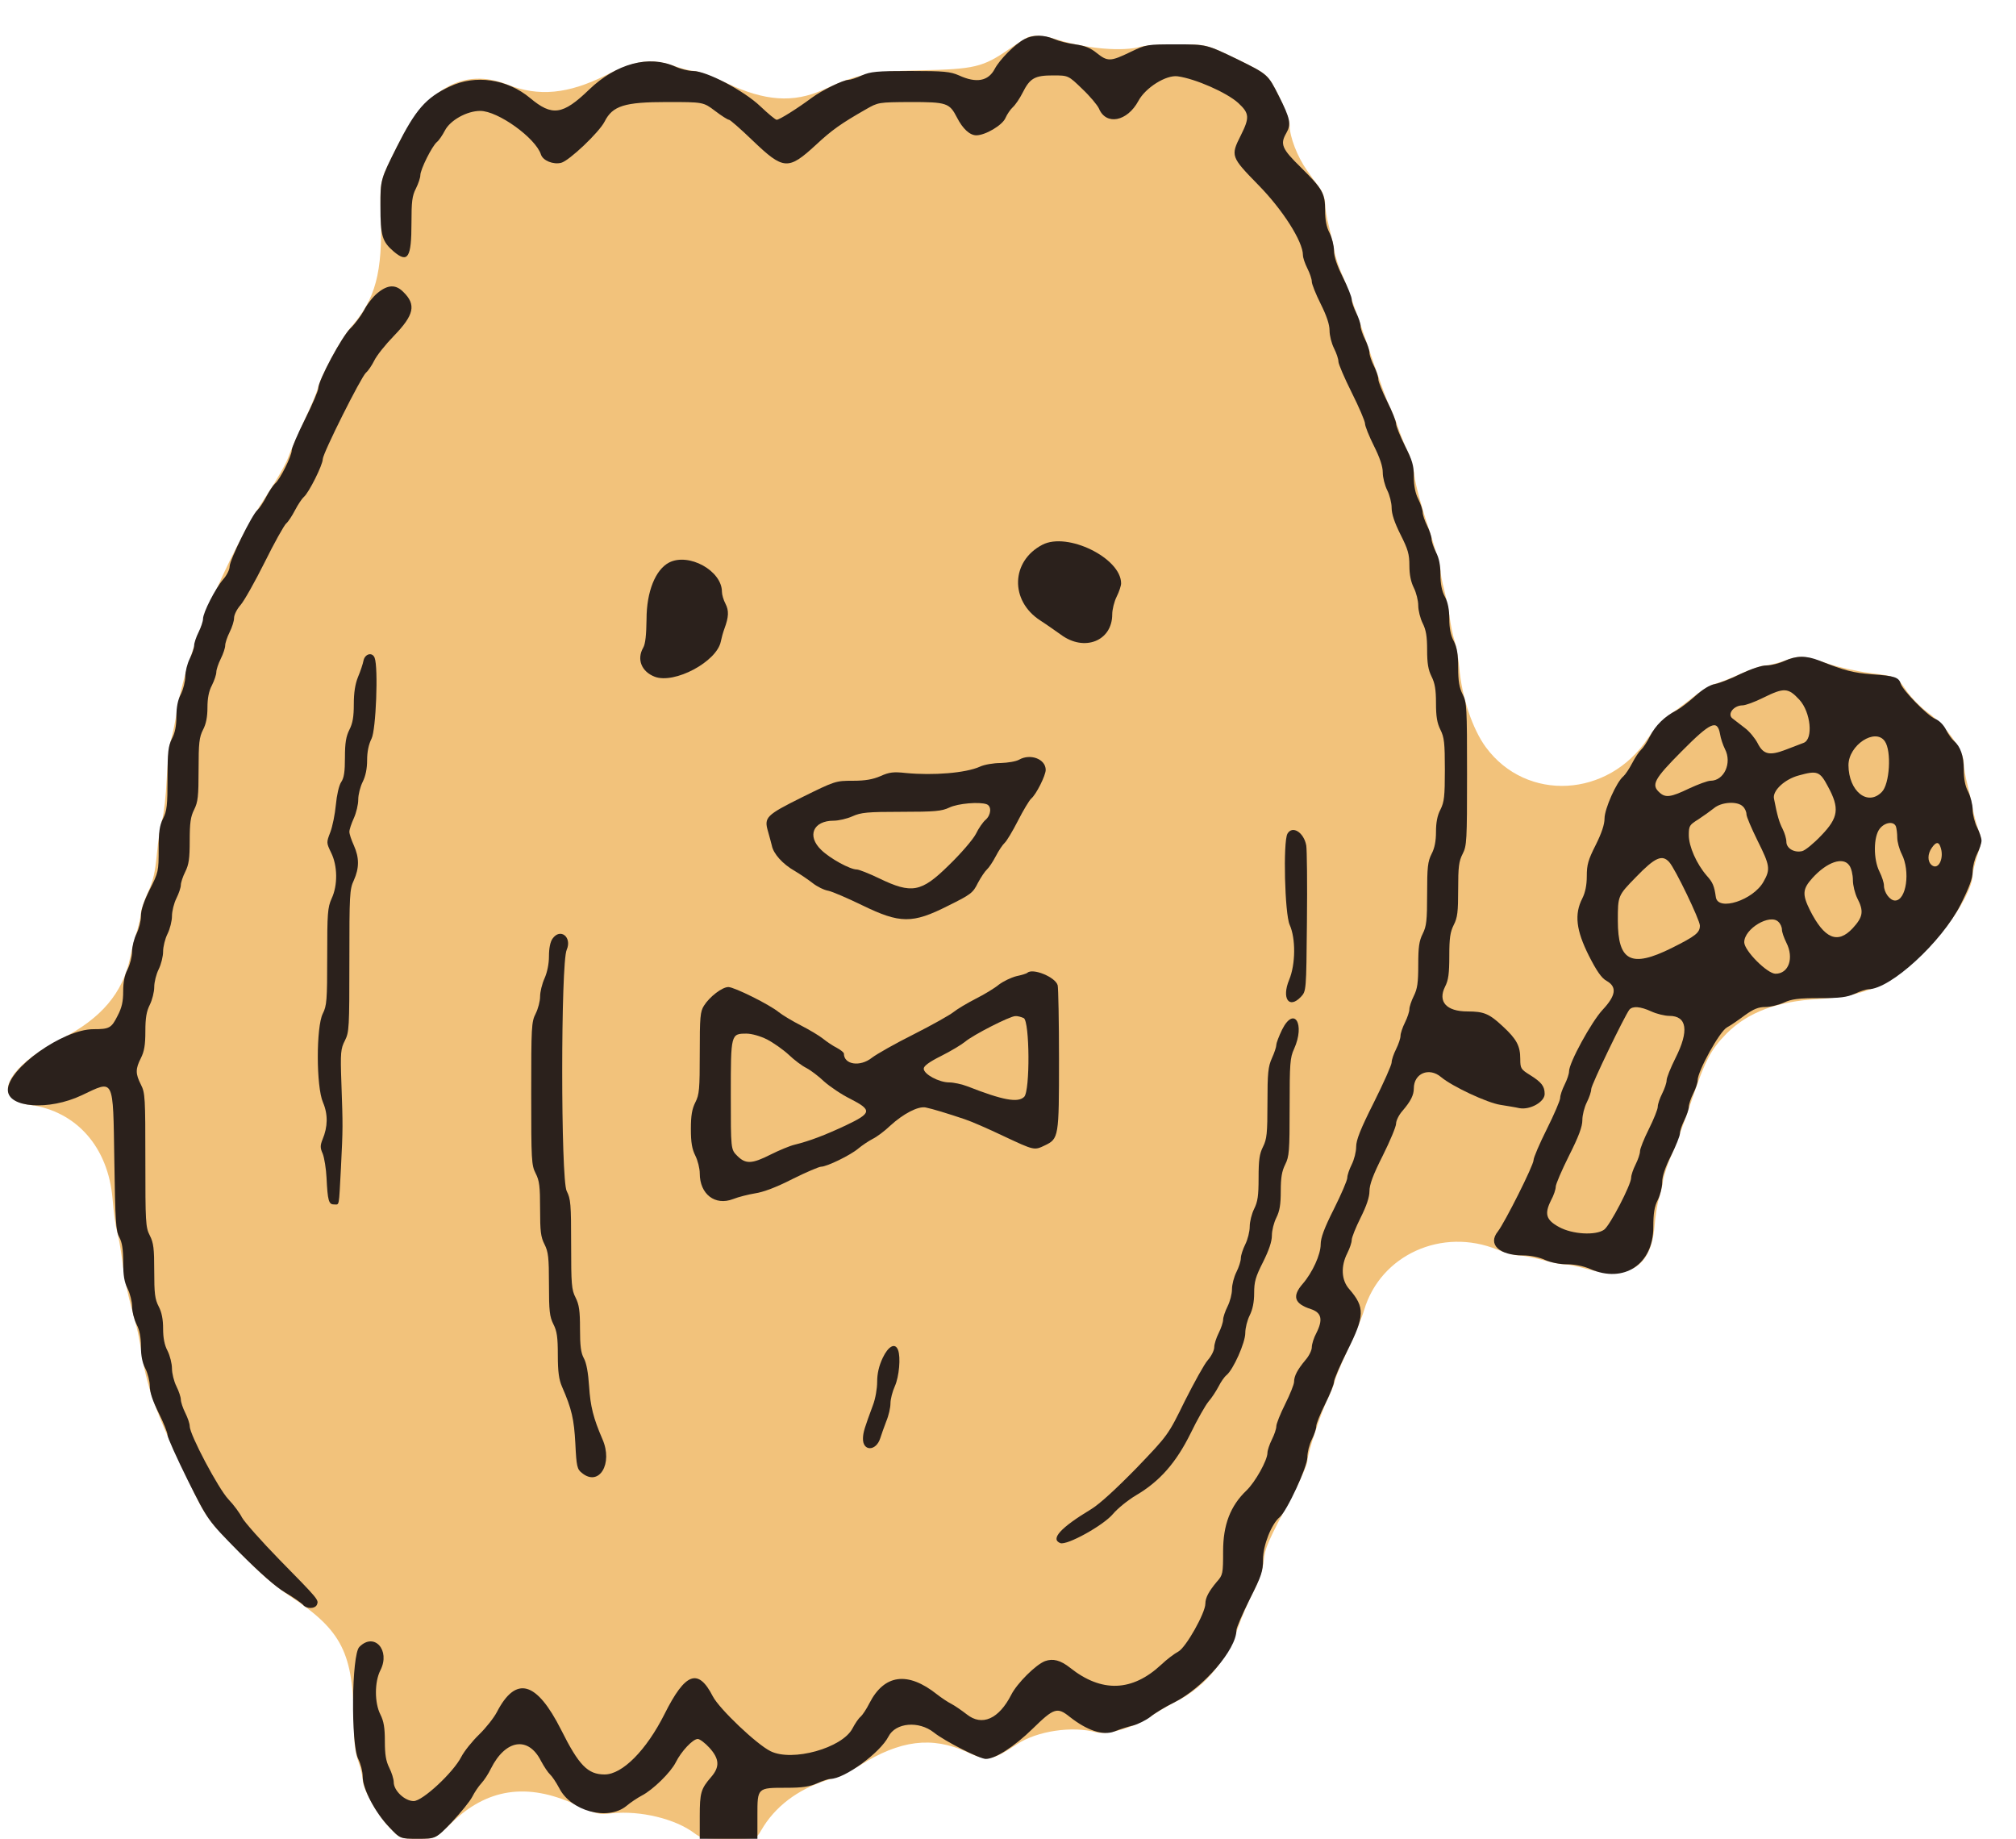
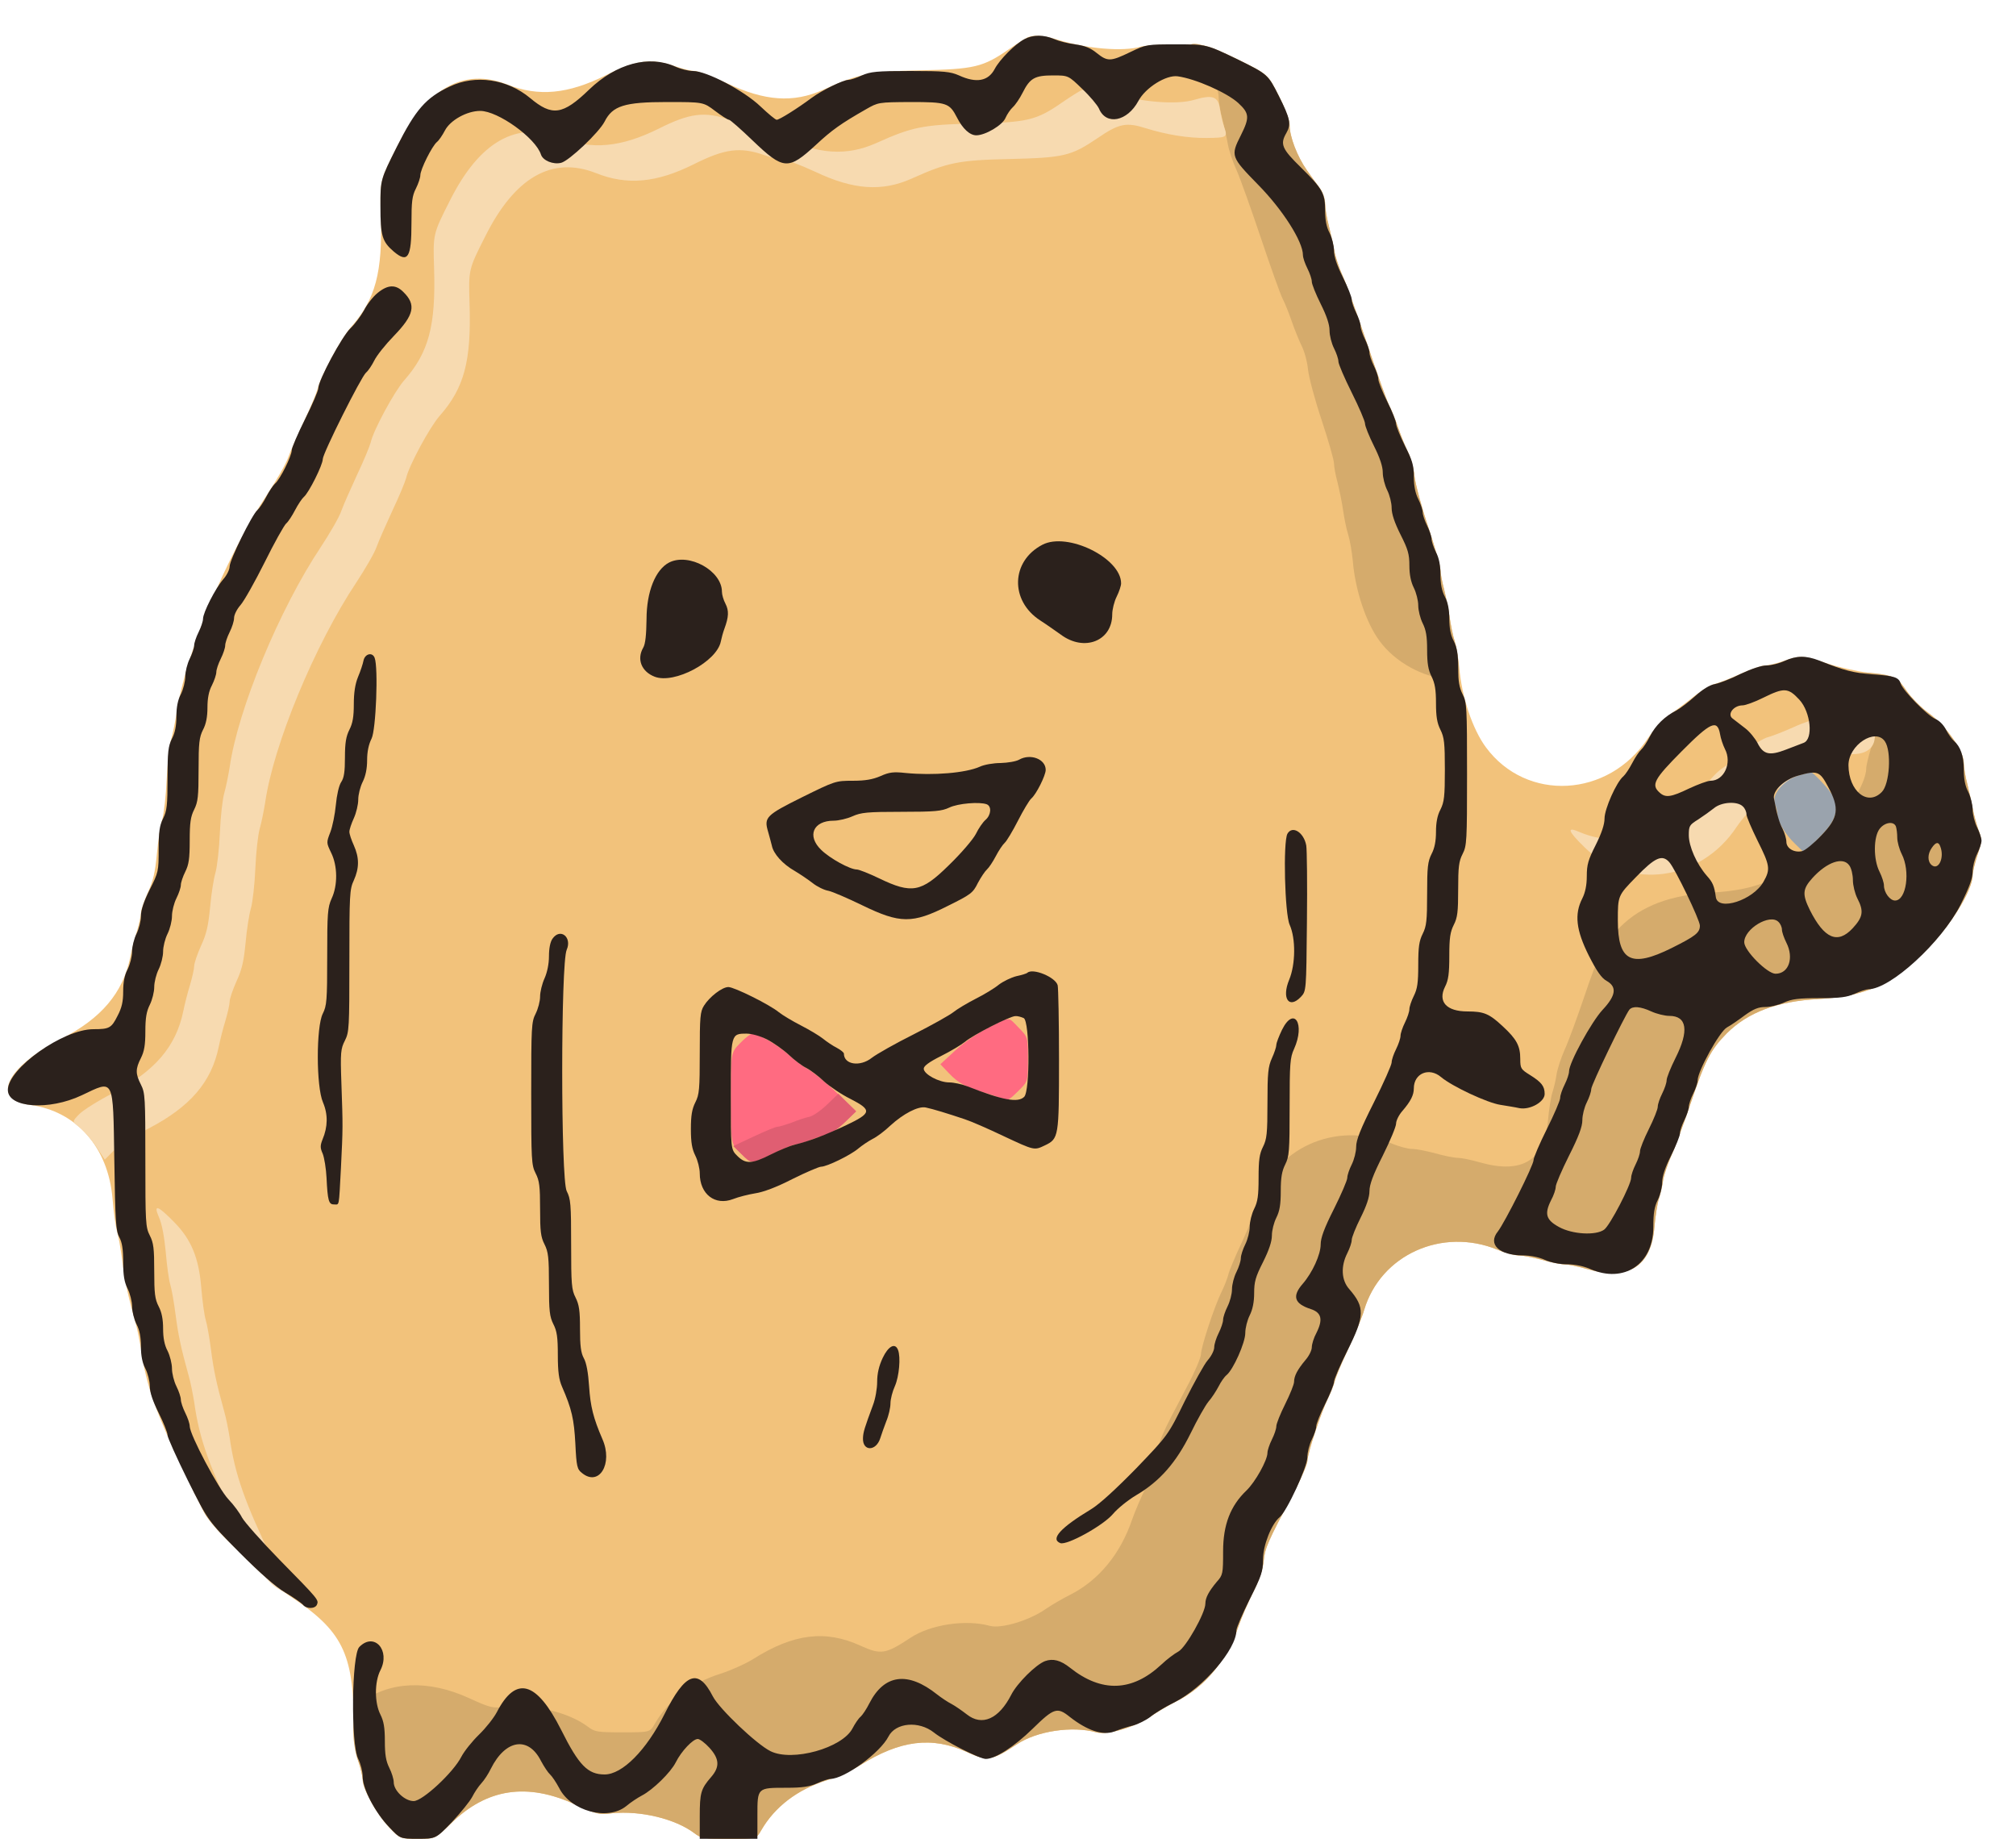
<svg xmlns="http://www.w3.org/2000/svg" viewBox="0 0 908 829" width="227" height="207">
  <g transform="translate(0,829) scale(0.1,-0.1)" fill="#f2c27b" stroke="none">
    <path d="M4629 8122 c-9 -4 -47 -28 -85 -54 -117 -81 -156 -90 -399 -95 -227 -5 -277 -15 -439 -88 -134 -60 -263 -51 -434 30 -65 30 -130 55 -145 55 -15 0 -53 9 -84 20 -110 39 -179 30 -318 -40 -169 -84 -302 -97 -443 -41 -198 78 -366 -18 -499 -284 -76 -150 -76 -150 -71 -305 8 -259 -24 -379 -135 -505 -44 -50 -138 -223 -151 -280 -4 -16 -31 -82 -61 -145 -29 -63 -62 -137 -72 -165 -9 -27 -51 -99 -91 -160 -187 -280 -375 -733 -412 -995 -6 -36 -16 -87 -24 -115 -8 -27 -17 -108 -20 -180 -3 -71 -12 -152 -20 -180 -8 -27 -19 -97 -24 -155 -8 -83 -16 -120 -41 -174 -17 -38 -31 -79 -31 -92 0 -13 -9 -52 -19 -86 -11 -35 -24 -87 -30 -117 -33 -158 -130 -273 -311 -365 -249 -128 -318 -273 -141 -297 211 -29 353 -191 373 -423 5 -61 14 -127 20 -146 6 -19 17 -80 24 -135 12 -93 24 -150 60 -280 8 -27 18 -79 24 -115 24 -169 67 -290 209 -585 86 -180 86 -180 226 -323 104 -107 166 -161 240 -210 232 -153 283 -256 285 -567 1 -92 5 -133 20 -175 11 -30 19 -67 20 -83 0 -42 63 -156 119 -214 50 -53 50 -53 129 -53 79 0 79 0 150 69 161 158 343 186 562 85 97 -44 105 -46 164 -39 129 13 286 -25 372 -90 31 -23 40 -25 156 -25 123 0 123 0 145 38 61 106 163 184 296 226 47 15 114 45 149 67 181 114 325 132 483 60 92 -42 113 -39 225 35 90 60 250 84 358 54 52 -14 180 25 252 76 25 17 74 46 110 64 129 65 227 184 280 340 12 34 40 101 64 149 30 59 45 104 49 144 6 59 17 84 135 307 34 63 61 128 62 143 0 34 62 221 94 285 13 26 26 61 30 77 4 17 31 82 61 145 29 63 62 142 71 174 74 249 352 374 601 272 35 -14 77 -26 96 -26 18 0 65 -9 105 -20 39 -11 84 -20 100 -20 15 0 61 -9 102 -21 189 -53 290 10 305 189 4 48 13 105 20 127 7 22 16 59 19 83 4 24 20 73 36 109 17 37 55 141 86 232 67 200 92 248 165 322 95 95 227 145 414 155 209 12 326 64 478 213 113 110 217 276 217 346 0 13 10 54 22 91 21 63 21 67 4 113 -9 26 -21 69 -26 97 -5 27 -16 76 -24 109 -9 33 -16 76 -16 96 0 53 -79 165 -157 223 -34 24 -78 69 -100 100 -46 67 -44 66 -168 82 -55 7 -141 26 -191 43 -108 37 -122 37 -197 11 -31 -11 -68 -20 -83 -20 -14 0 -65 -17 -113 -39 -47 -21 -99 -41 -116 -45 -16 -4 -60 -30 -96 -59 -36 -29 -86 -66 -111 -83 -26 -18 -64 -61 -93 -103 -178 -268 -547 -288 -730 -40 -60 81 -109 227 -120 359 -4 41 -13 95 -21 120 -8 25 -18 74 -23 110 -5 36 -17 92 -25 125 -9 33 -16 72 -16 86 0 15 -25 102 -55 193 -31 92 -58 194 -62 229 -3 34 -16 83 -29 108 -12 25 -32 74 -44 109 -12 35 -30 81 -41 102 -11 21 -55 145 -99 276 -44 131 -93 268 -109 304 -17 37 -35 90 -40 120 -5 29 -17 80 -25 113 -9 33 -16 76 -16 96 0 21 -9 49 -22 68 -13 17 -40 55 -60 83 -43 61 -78 151 -78 203 0 22 -18 71 -49 133 -49 97 -49 97 -187 165 -139 67 -139 67 -269 67 -72 0 -146 -5 -165 -10 -81 -24 -244 -10 -376 31 -62 19 -106 23 -135 11z" />
+   </g>
+   <g transform="translate(0,829) scale(0.1,-0.1)" fill="#d5ab6c" stroke="none">
+     <path d="M5360 8081 c0 -8 40 -68 106 -160 15 -21 24 -48 24 -70 0 -20 7 -63 16 -96 8 -33 20 -84 25 -113 5 -30 23 -83 40 -120 16 -36 65 -173 109 -304 44 -131 88 -255 99 -276 11 -21 29 -67 41 -102 12 -35 32 -84 44 -109 13 -25 26 -74 29 -108 4 -35 31 -137 62 -229 30 -91 55 -178 55 -193 0 -14 7 -53 16 -86 8 -33 20 -89 25 -125 5 -36 15 -85 23 -110 8 -25 17 -79 21 -120 11 -132 60 -278 120 -359 70 -96 197 -166 310 -172 50 -3 50 -3 47 62 -2 35 -10 84 -18 109 -8 25 -18 74 -23 110 -5 36 -17 92 -25 125 -9 33 -16 72 -16 86 0 15 -25 102 -55 193 -31 92 -58 194 -62 229 -3 34 -16 83 -29 108 -12 25 -32 74 -44 109 -12 35 -30 81 -41 102 -11 21 -55 145 -99 276 -44 131 -93 268 -109 304 -17 37 -35 90 -40 120 -5 29 -17 80 -25 113 -9 33 -16 76 -16 96 0 21 -9 49 -22 68 -13 17 -40 55 -60 83 -43 61 -78 151 -78 203 0 22 -18 71 -49 133 -49 97 -49 97 -187 165 -131 63 -214 86 -214 58z" />
+     <path d="M8380 5248 c1 -7 7 -31 15 -53 8 -22 15 -50 15 -62 0 -13 10 -52 21 -88 22 -65 22 -65 0 -130 -11 -36 -21 -77 -21 -90 0 -70 -104 -236 -217 -346 -152 -149 -269 -201 -478 -213 -187 -10 -319 -60 -414 -155 -73 -74 -98 -122 -165 -322 -31 -91 -69 -195 -86 -232 -16 -36 -32 -85 -36 -109 -3 -24 -12 -61 -19 -83 -7 -22 -16 -79 -20 -127 -15 -179 -116 -242 -305 -189 -41 12 -87 21 -102 21 -16 0 -61 9 -100 20 -40 11 -87 20 -105 20 -19 0 -61 11 -96 26 -250 102 -527 -23 -601 -272 -9 -32 -42 -111 -71 -174 -30 -63 -57 -128 -61 -145 -4 -16 -17 -51 -30 -77 -32 -64 -94 -251 -94 -285 -1 -15 -28 -80 -62 -143 -118 -223 -129 -248 -135 -307 -4 -40 -19 -85 -49 -144 -24 -48 -52 -115 -64 -149 -53 -156 -151 -275 -280 -340 -36 -18 -85 -47 -110 -64 -72 -51 -200 -90 -252 -76 -108 30 -268 6 -358 -54 -112 -74 -133 -77 -224 -36 -159 73 -303 55 -484 -59 -35 -22 -102 -52 -149 -67 -133 -42 -235 -120 -296 -226 -22 -38 -22 -38 -145 -38 -116 0 -125 2 -156 25 -86 65 -243 103 -372 90 -59 -7 -67 -5 -164 39 -183 84 -360 77 -487 -20 -41 -31 -48 -165 -13 -264 11 -30 19 -67 20 -83 0 -42 63 -156 119 -215 50 -52 50 -52 129 -52 79 0 79 0 150 69 161 158 343 186 562 85 97 -44 105 -46 164 -39 129 13 286 -25 372 -90 31 -23 40 -25 156 -25 123 0 123 0 145 38 61 106 163 184 296 226 47 15 114 45 149 67 181 114 325 132 483 60 92 -42 113 -39 225 35 90 60 250 84 358 54 52 -14 180 25 252 76 25 17 74 46 110 64 129 65 227 184 280 340 12 34 40 101 64 149 30 59 45 104 49 144 6 59 17 84 135 307 34 63 61 128 62 143 0 34 62 221 94 285 13 26 26 61 30 77 4 17 31 82 61 145 29 63 62 142 71 174 74 249 351 374 601 272 35 -15 77 -26 96 -26 18 0 65 -9 105 -20 39 -11 84 -20 100 -20 15 0 61 -9 102 -21 189 -53 290 10 305 189 4 48 13 105 20 127 7 22 16 59 19 83 4 24 20 73 36 109 17 37 55 141 86 232 67 200 92 248 165 322 95 95 227 145 414 155 209 12 326 64 478 213 113 110 217 276 217 346 0 13 10 54 22 91 21 63 21 67 4 113 -9 26 -21 69 -26 97 -5 27 -16 76 -24 109 -9 33 -16 76 -16 96 0 53 -79 165 -157 223 -34 24 -78 69 -100 100 -43 62 -62 72 -150 81 -48 5 -63 3 -63 -7z" />
+     <path d="M914 1473 c13 -27 57 -79 96 -118 70 -69 71 -69 56 -31 -22 53 -80 129 -126 166 -51 40 -55 38 -26 -17z" />
+   </g>
+   <g transform="translate(0,829) scale(0.1,-0.1)" fill="#f7dab0" stroke="none">
+     <path d="M4869 7882 c-9 -4 -47 -28 -85 -54 -117 -81 -156 -90 -399 -95 -227 -5 -277 -15 -439 -88 -134 -60 -263 -51 -434 30 -65 30 -130 55 -145 55 -15 0 -53 9 -84 20 -110 39 -179 30 -318 -40 -169 -84 -302 -97 -443 -41 -198 78 -366 -18 -499 -284 -76 -150 -76 -150 -71 -305 8 -259 -24 -379 -135 -505 -44 -50 -138 -223 -151 -280 -4 -16 -31 -82 -61 -145 -29 -63 -62 -137 -72 -165 -9 -27 -51 -99 -91 -160 -187 -280 -375 -733 -412 -995 -6 -36 -16 -87 -24 -115 -8 -27 -17 -108 -20 -180 -3 -71 -12 -152 -20 -180 -8 -27 -19 -97 -24 -155 -8 -83 -16 -120 -41 -174 -17 -38 -31 -79 -31 -92 0 -13 -9 -52 -19 -86 -11 -35 -24 -87 -30 -117 -33 -160 -129 -271 -317 -369 -66 -34 -135 -77 -153 -96 -32 -33 -32 -33 3 -59 18 -15 52 -53 74 -86 l39 -59 39 39 c22 23 87 64 158 101 188 98 284 209 317 369 6 30 19 82 30 117 10 34 19 73 19 86 0 13 14 54 31 92 25 54 33 91 41 174 5 58 16 128 24 155 8 28 17 109 20 180 3 72 12 153 20 180 8 28 18 79 24 115 37 262 225 715 412 995 40 61 82 133 91 160 10 28 43 102 72 165 30 63 57 129 61 145 13 57 107 230 151 280 111 126 143 246 135 505 -5 155 -5 155 71 305 133 266 301 362 498 285 142 -57 275 -44 443 40 140 70 209 79 319 40 31 -11 69 -20 84 -20 15 0 80 -25 145 -55 171 -81 300 -90 434 -30 162 73 212 83 439 88 247 6 279 13 400 95 95 65 128 72 216 44 93 -29 190 -45 275 -44 92 1 95 3 79 49 -7 21 -16 59 -20 86 -8 52 -34 61 -115 37 -81 -24 -244 -10 -376 31 -62 19 -106 23 -135 11z" />
+     <path d="M8275 5070 c-27 -11 -63 -19 -79 -20 -15 0 -67 -17 -115 -39 -47 -21 -99 -41 -116 -45 -16 -4 -60 -30 -96 -59 -36 -29 -86 -66 -111 -83 -26 -18 -64 -61 -93 -103 -125 -189 -355 -265 -548 -182 -60 26 -53 5 25 -71 199 -194 522 -150 683 93 29 42 67 85 93 103 25 17 75 54 111 83 36 29 80 55 96 59 17 4 69 24 116 45 48 22 96 39 107 39 84 0 119 49 92 131 -25 74 -65 86 -165 49z" />
+     <path d="M711 2803 c14 -31 24 -87 31 -158 5 -60 14 -126 20 -145 6 -19 17 -80 24 -135 12 -93 24 -150 60 -280 8 -27 18 -79 24 -115 24 -172 68 -293 214 -593 92 -191 117 -226 186 -262 30 -15 29 -13 -44 137 -127 263 -173 392 -196 558 -6 36 -16 88 -24 115 -36 130 -48 187 -60 280 -7 55 -18 116 -24 135 -6 19 -15 85 -20 146 -11 133 -45 215 -120 292 -76 78 -97 85 -71 25z" />
+   </g>
+   <g transform="translate(0,829) scale(0.1,-0.1)" fill="#9aa3ad" stroke="none">
+     <path d="M8112 4796 c-70 -19 -130 -86 -114 -129 7 -18 12 -41 12 -51 0 -29 36 -89 79 -130 l41 -40 70 70 c75 75 90 125 59 187 -13 25 -90 108 -99 106 -3 -1 -24 -7 -48 -13z" />
+   </g>
+   <g transform="translate(0,829) scale(0.1,-0.1)" fill="#ff6b81" stroke="none">
+     <path d="M3332 3587 c-42 -43 -42 -43 -42 -248 0 -205 0 -205 43 -247 52 -51 47 -51 148 -2 46 22 90 40 98 40 9 0 38 9 66 19 27 11 63 23 79 26 16 3 52 28 80 56 l51 50 -90 85 c-49 47 -108 94 -129 105 -21 12 -60 40 -85 64 -45 41 -137 95 -164 95 -7 0 -32 -19 -55 -43z" />
+   </g>
+   <g transform="translate(0,829) scale(0.1,-0.1)" fill="#e05e72" stroke="none">
+     <path d="M3724 3310 c-28 -27 -64 -52 -80 -55 -16 -3 -52 -15 -79 -26 -28 -10 -57 -19 -65 -19 -8 0 -56 -20 -107 -44 l-92 -43 37 -36 c47 -46 43 -46 143 3 46 22 90 40 98 40 9 0 38 9 66 19 27 11 63 23 79 26 16 3 52 28 80 55 l51 49 -40 40 -40 40 -51 -49z" />
+   </g>
+   <g transform="translate(0,829) scale(0.1,-0.1)" fill="#ff6b81" stroke="none">
+     <path d="M4450 3656 c-51 -26 -111 -68 -150 -104 l-65 -60 40 -42 c41 -43 77 -62 155 -85 25 -7 60 -19 77 -26 32 -13 34 -12 78 31 45 44 45 44 45 144 0 100 0 100 -42 143 -50 51 -35 51 -138 -1z" />
  </g>
  <g transform="translate(0,829) scale(0.1,-0.1)" fill="#2b211c" stroke="none">
    <path d="M4615 8114 c-43 -22 -113 -93 -135 -135 -29 -55 -83 -65 -161 -29 -39 17 -66 20 -219 20 -153 0 -180 -3 -219 -20 -24 -11 -51 -20 -60 -20 -24 0 -120 -47 -166 -81 -66 -49 -146 -99 -158 -99 -6 0 -38 27 -73 60 -74 71 -243 160 -305 160 -20 0 -56 9 -80 20 -118 53 -265 14 -388 -104 -119 -115 -167 -121 -266 -38 -103 86 -247 107 -362 52 -108 -50 -155 -105 -239 -272 -74 -148 -74 -148 -74 -268 0 -134 8 -159 60 -204 64 -54 80 -28 80 129 0 96 3 122 20 155 11 22 20 49 20 60 0 26 53 132 75 150 9 7 25 31 36 52 24 46 99 88 159 88 80 0 250 -122 274 -197 9 -27 55 -46 91 -37 36 9 171 137 196 186 36 71 89 88 281 88 164 0 164 0 217 -40 29 -22 57 -40 63 -40 5 0 53 -42 107 -94 139 -133 160 -134 285 -19 72 67 113 96 225 160 56 32 56 32 201 33 164 0 176 -4 210 -70 26 -51 58 -80 87 -80 41 0 119 46 132 79 7 16 22 38 33 48 11 10 31 39 44 65 33 66 55 78 137 78 69 0 69 0 132 -61 35 -33 68 -73 75 -88 32 -78 128 -59 178 34 32 60 125 118 177 111 80 -11 221 -73 273 -120 51 -47 52 -66 12 -146 -47 -93 -45 -97 79 -224 110 -112 201 -255 201 -316 0 -12 9 -38 20 -60 11 -22 20 -48 20 -60 0 -11 18 -56 40 -100 27 -54 40 -93 40 -120 0 -23 9 -58 20 -80 11 -22 20 -48 20 -60 0 -11 27 -74 60 -140 33 -66 60 -129 60 -140 0 -11 18 -56 40 -100 27 -54 40 -93 40 -120 0 -23 9 -58 20 -80 11 -22 20 -57 20 -80 0 -27 13 -66 40 -120 34 -67 40 -89 40 -140 0 -41 7 -74 20 -100 11 -22 20 -58 20 -80 0 -22 9 -58 20 -80 15 -30 20 -59 20 -120 0 -61 5 -90 20 -120 15 -30 20 -59 20 -120 0 -61 5 -90 20 -120 17 -34 20 -59 20 -180 0 -121 -3 -146 -20 -180 -14 -26 -20 -59 -20 -100 0 -41 -6 -74 -20 -100 -17 -34 -20 -59 -20 -180 0 -121 -3 -146 -20 -180 -16 -32 -20 -59 -20 -140 0 -81 -4 -108 -20 -140 -11 -22 -20 -49 -20 -60 0 -11 -9 -38 -20 -60 -11 -22 -20 -49 -20 -60 0 -11 -9 -38 -20 -60 -11 -22 -20 -48 -20 -60 0 -11 -36 -92 -80 -180 -61 -121 -80 -170 -80 -200 0 -23 -9 -58 -20 -80 -11 -22 -20 -48 -20 -60 0 -11 -27 -74 -60 -140 -44 -87 -60 -131 -60 -160 0 -46 -37 -127 -81 -178 -49 -56 -38 -90 37 -114 48 -16 55 -47 25 -107 -12 -22 -21 -51 -21 -65 0 -14 -13 -40 -29 -58 -35 -42 -51 -71 -51 -98 0 -11 -18 -56 -40 -100 -22 -44 -40 -89 -40 -100 0 -12 -9 -38 -20 -60 -11 -22 -20 -49 -20 -60 0 -33 -55 -132 -95 -170 -72 -69 -105 -154 -105 -274 0 -101 -1 -107 -29 -138 -35 -42 -51 -71 -51 -98 0 -42 -88 -198 -122 -216 -17 -9 -52 -35 -77 -59 -131 -122 -269 -127 -411 -14 -43 34 -77 43 -113 30 -42 -16 -126 -100 -152 -151 -56 -110 -132 -144 -201 -89 -22 17 -52 38 -69 47 -16 8 -46 28 -65 43 -132 105 -238 91 -305 -40 -13 -26 -31 -53 -40 -61 -9 -7 -25 -31 -36 -52 -46 -89 -272 -152 -370 -103 -63 31 -231 191 -260 247 -66 129 -124 108 -218 -80 -82 -163 -190 -272 -270 -272 -76 0 -116 41 -196 201 -111 220 -204 246 -290 80 -13 -25 -49 -71 -80 -101 -31 -30 -67 -75 -80 -100 -36 -71 -175 -200 -215 -200 -40 0 -90 47 -90 85 0 14 -9 43 -20 65 -15 30 -20 59 -20 120 0 61 -5 90 -20 120 -27 53 -27 147 0 200 46 90 -28 173 -95 105 -35 -34 -39 -438 -5 -505 11 -22 20 -57 20 -80 0 -54 55 -160 119 -227 50 -53 50 -53 130 -53 81 0 81 0 154 76 39 42 80 92 91 113 10 20 28 47 41 61 13 14 32 43 43 66 66 132 169 148 226 35 14 -26 32 -53 41 -61 9 -8 27 -35 41 -61 52 -104 218 -149 302 -82 20 17 52 38 71 48 50 26 130 104 153 150 25 50 77 105 99 105 9 0 33 -18 53 -40 45 -50 47 -86 7 -132 -46 -53 -51 -71 -51 -177 l0 -101 130 0 130 0 0 105 c0 126 -1 125 132 125 71 0 103 5 137 20 24 11 51 20 60 20 63 0 224 117 262 191 32 63 137 72 205 18 49 -39 206 -119 234 -119 42 0 128 55 211 136 96 94 111 99 167 54 79 -62 150 -86 202 -66 25 10 63 22 85 27 22 6 56 23 76 38 19 16 68 46 109 66 131 66 280 239 280 325 0 11 27 74 60 140 54 107 60 126 60 180 0 63 38 159 75 190 33 27 125 227 125 270 0 23 9 58 20 80 11 22 20 48 20 60 0 11 18 56 40 100 22 44 40 89 40 100 0 11 27 74 60 140 79 157 80 196 9 278 -36 40 -39 103 -9 162 11 22 20 48 20 60 0 11 18 56 40 100 27 54 40 93 40 120 0 29 16 73 60 160 33 66 60 131 60 144 0 14 13 40 29 58 37 43 51 71 51 101 0 68 69 97 123 51 50 -42 208 -116 267 -125 30 -5 69 -11 86 -15 48 -9 114 28 114 64 0 35 -14 53 -67 86 -40 25 -43 29 -43 72 0 58 -16 89 -79 147 -61 57 -85 67 -159 67 -95 0 -135 44 -101 112 15 29 19 59 19 138 0 81 4 108 20 140 17 33 20 59 20 160 0 101 3 127 20 160 19 37 20 59 20 360 0 301 -1 323 -20 360 -15 30 -20 59 -20 120 0 61 -5 90 -20 120 -14 26 -20 59 -20 100 0 41 -6 74 -20 100 -14 26 -20 59 -20 100 0 41 -6 74 -20 100 -11 22 -20 49 -20 60 0 11 -9 38 -20 60 -11 22 -20 49 -20 60 0 11 -9 38 -20 60 -13 26 -20 59 -20 100 0 51 -6 73 -40 140 -22 44 -40 89 -40 100 0 11 -18 56 -40 100 -22 44 -40 89 -40 100 0 12 -9 38 -20 60 -11 22 -20 49 -20 60 0 11 -9 38 -20 60 -11 22 -20 49 -20 60 0 11 -9 38 -20 60 -11 22 -20 48 -20 60 0 11 -18 56 -40 100 -27 54 -40 93 -40 120 0 23 -9 58 -20 80 -14 26 -20 59 -20 100 0 78 -11 98 -109 195 -86 84 -95 105 -66 155 23 40 18 65 -34 168 -49 97 -49 97 -187 165 -139 67 -139 67 -274 67 -134 0 -136 0 -209 -35 -89 -43 -102 -43 -151 -4 -28 23 -54 33 -97 39 -32 4 -75 15 -95 24 -47 20 -94 20 -133 0z" />
    <path d="M1697 6969 c-21 -17 -48 -52 -61 -78 -14 -25 -41 -62 -61 -81 -39 -37 -145 -235 -145 -270 0 -11 -27 -74 -60 -140 -33 -66 -60 -129 -60 -140 0 -26 -53 -132 -75 -150 -9 -8 -27 -35 -40 -60 -13 -25 -31 -52 -40 -60 -24 -20 -125 -225 -125 -254 0 -14 -13 -40 -29 -58 -35 -40 -91 -150 -91 -178 0 -11 -9 -38 -20 -60 -11 -22 -20 -49 -20 -60 0 -11 -9 -38 -20 -60 -11 -22 -20 -58 -20 -80 0 -22 -9 -58 -20 -80 -14 -26 -20 -59 -20 -100 0 -41 -6 -74 -20 -100 -17 -34 -20 -59 -20 -180 0 -121 -3 -146 -20 -180 -16 -32 -20 -59 -20 -140 0 -97 -1 -103 -40 -180 -27 -54 -40 -93 -40 -120 0 -23 -9 -58 -20 -80 -11 -22 -20 -58 -20 -80 0 -22 -9 -58 -20 -80 -14 -26 -20 -59 -20 -100 0 -45 -6 -73 -25 -109 -28 -56 -37 -61 -109 -61 -137 0 -386 -177 -386 -274 0 -81 185 -94 333 -24 148 70 141 85 147 -292 4 -275 7 -319 22 -347 13 -23 18 -55 18 -113 0 -61 5 -90 20 -120 11 -22 20 -58 20 -80 0 -22 9 -58 20 -80 14 -26 20 -59 20 -100 0 -41 6 -74 20 -100 11 -22 20 -57 20 -80 0 -27 13 -66 40 -120 22 -44 40 -89 40 -100 0 -11 41 -102 91 -203 91 -182 91 -182 232 -325 96 -96 164 -156 208 -182 36 -21 71 -46 79 -54 16 -21 56 -20 64 0 8 21 8 22 -169 202 -82 84 -158 170 -169 190 -10 20 -37 57 -61 82 -45 47 -175 292 -175 330 0 12 -9 38 -20 60 -11 22 -20 49 -20 60 0 11 -9 38 -20 60 -11 22 -20 58 -20 80 0 22 -9 58 -20 80 -14 26 -20 59 -20 100 0 41 -6 74 -20 100 -17 33 -20 59 -20 160 0 101 -3 127 -20 160 -19 37 -20 59 -20 340 0 281 -1 303 -20 340 -25 49 -25 71 0 120 15 30 20 59 20 120 0 61 5 90 20 120 11 22 20 58 20 80 0 22 9 58 20 80 11 22 20 58 20 80 0 22 9 58 20 80 11 22 20 58 20 80 0 22 9 58 20 80 11 22 20 49 20 60 0 11 9 38 20 60 16 32 20 59 20 140 0 81 4 108 20 140 17 34 20 59 20 180 0 121 3 146 20 180 14 26 20 59 20 100 0 41 6 74 20 100 11 22 20 49 20 60 0 11 9 38 20 60 11 22 20 49 20 60 0 11 9 38 20 60 11 22 20 50 20 64 0 14 13 40 29 58 16 18 65 105 109 193 44 89 88 167 97 175 9 7 27 35 40 60 13 25 31 52 40 60 22 18 85 144 85 170 0 26 173 371 195 390 9 7 26 32 37 54 11 23 51 73 89 112 91 94 101 140 43 197 -35 36 -71 34 -117 -4z" />
    <path d="M4695 5834 c-142 -74 -147 -252 -10 -341 28 -18 69 -47 93 -64 106 -79 232 -29 232 91 0 22 9 58 20 80 11 22 20 49 20 60 0 114 -242 233 -355 174z" />
    <path d="M3012 5754 c-62 -32 -102 -132 -102 -256 -1 -70 -5 -111 -15 -128 -30 -52 -8 -108 52 -131 89 -34 280 68 298 159 3 15 10 41 16 57 20 54 21 82 5 113 -9 17 -16 41 -16 54 0 95 -149 177 -238 132z" />
    <path d="M1634 5313 c-3 -16 -14 -49 -25 -75 -13 -32 -19 -71 -19 -123 0 -56 -5 -86 -20 -115 -15 -30 -20 -59 -20 -125 0 -64 -4 -92 -17 -111 -10 -15 -20 -59 -24 -103 -4 -42 -15 -97 -25 -123 -18 -47 -18 -47 4 -93 29 -59 30 -146 2 -206 -18 -40 -20 -66 -20 -262 0 -198 -2 -221 -20 -257 -30 -60 -30 -329 1 -400 23 -54 22 -110 -2 -167 -11 -28 -11 -38 1 -65 7 -18 15 -67 17 -108 5 -103 10 -120 33 -120 26 0 22 -18 32 165 9 185 9 181 2 382 -5 139 -3 155 16 192 19 38 20 57 20 360 0 296 1 322 20 362 25 56 25 102 0 158 -11 24 -20 51 -20 61 0 10 9 37 20 61 11 24 20 62 20 84 0 23 9 58 20 80 13 26 20 59 20 98 0 38 7 71 20 97 20 39 31 320 14 364 -10 27 -43 19 -50 -11z" />
    <path d="M8041 5310 c-24 -11 -60 -20 -80 -20 -23 0 -68 -15 -117 -38 -43 -22 -96 -42 -116 -46 -24 -4 -56 -24 -90 -55 -29 -26 -67 -55 -84 -64 -53 -27 -94 -67 -119 -116 -13 -26 -31 -53 -40 -61 -9 -8 -27 -35 -40 -60 -13 -25 -31 -52 -40 -60 -31 -25 -85 -147 -85 -190 0 -27 -13 -66 -40 -120 -34 -67 -40 -89 -40 -140 0 -41 -7 -74 -20 -100 -37 -72 -28 -144 29 -258 36 -71 58 -102 80 -114 48 -27 43 -66 -18 -131 -50 -54 -151 -238 -151 -277 0 -12 -9 -38 -20 -60 -11 -22 -20 -48 -20 -60 0 -11 -27 -74 -60 -140 -33 -66 -60 -129 -60 -140 0 -24 -130 -282 -161 -322 -47 -58 6 -108 115 -108 32 0 71 -8 97 -20 27 -12 66 -20 100 -20 35 0 74 -8 104 -21 152 -67 285 21 285 189 0 63 5 92 20 122 11 22 20 57 20 80 0 27 13 66 40 120 22 44 40 89 40 100 0 12 9 38 20 60 11 22 20 49 20 60 0 11 9 38 20 60 11 22 20 48 20 60 0 41 99 220 132 238 17 9 53 34 81 55 39 28 61 37 92 37 22 0 60 9 84 20 35 16 65 20 160 20 94 0 124 4 160 20 24 11 51 20 60 20 100 0 331 212 417 382 39 78 54 119 54 148 0 23 9 58 20 80 11 22 20 49 20 60 0 11 -9 38 -20 60 -11 22 -20 58 -20 80 0 22 -9 58 -20 80 -14 26 -20 59 -20 100 0 62 -15 105 -45 130 -9 8 -25 30 -35 50 -11 22 -31 42 -49 49 -35 15 -145 127 -155 158 -9 30 -28 36 -131 43 -84 7 -121 16 -237 62 -60 23 -102 23 -157 -2z m68 -175 c51 -56 63 -177 19 -194 -13 -5 -49 -19 -81 -31 -73 -28 -101 -22 -127 30 -11 21 -36 52 -56 67 -20 15 -45 35 -57 44 -25 19 5 59 46 59 12 0 54 15 92 34 95 47 113 46 164 -9z m-358 -155 c3 -19 13 -49 22 -67 33 -63 -4 -143 -65 -143 -13 0 -56 -16 -97 -35 -81 -39 -106 -43 -133 -18 -39 35 -24 61 100 186 131 132 161 145 173 77z m743 -32 c31 -44 22 -194 -14 -229 -64 -65 -149 4 -150 121 0 91 121 170 164 108z m-257 -203 c54 -99 48 -141 -29 -221 -34 -36 -72 -67 -86 -71 -36 -9 -72 12 -72 42 0 14 -8 40 -17 58 -15 29 -24 59 -39 137 -7 35 48 87 112 104 83 23 95 19 131 -49z m-383 -91 c9 -8 16 -24 16 -35 0 -11 23 -64 50 -119 56 -112 59 -129 27 -185 -46 -83 -205 -135 -215 -70 -7 51 -14 67 -41 97 -46 53 -81 132 -81 183 0 42 3 46 43 71 23 15 55 38 70 50 34 29 107 33 131 8z m690 -90 c3 -9 6 -31 6 -50 0 -19 9 -52 20 -74 40 -78 21 -210 -30 -210 -23 0 -50 36 -50 68 0 12 -9 40 -20 62 -28 55 -28 157 1 194 23 29 63 35 73 10z m200 -90 c20 -51 -8 -110 -39 -84 -19 16 -19 50 1 78 18 26 30 28 38 6z m-1222 -71 c27 -30 138 -261 138 -286 0 -32 -19 -47 -127 -101 -183 -91 -243 -60 -243 124 0 112 0 112 82 196 86 89 118 103 150 67z m812 -15 c9 -12 16 -42 16 -66 0 -23 9 -60 20 -82 30 -58 26 -84 -21 -135 -68 -73 -128 -47 -193 82 -35 71 -33 95 11 144 66 73 139 98 167 57z m-320 -254 c9 -8 16 -24 16 -35 0 -11 9 -37 20 -59 35 -69 11 -140 -49 -140 -37 0 -141 104 -141 142 0 61 116 130 154 92z m-573 -404 c24 -11 61 -20 81 -20 80 0 90 -67 28 -190 -22 -44 -40 -89 -40 -100 0 -12 -9 -38 -20 -60 -11 -22 -20 -48 -20 -60 0 -11 -18 -56 -40 -100 -22 -44 -40 -89 -40 -100 0 -12 -9 -38 -20 -60 -11 -22 -20 -48 -20 -60 0 -31 -96 -216 -122 -234 -38 -27 -143 -21 -203 12 -59 32 -67 59 -36 121 12 22 21 49 21 61 0 11 27 74 60 140 44 87 60 131 60 160 0 23 9 58 20 80 11 22 20 48 20 60 0 19 150 329 172 358 15 17 49 15 99 -8z" />
    <path d="M4590 4865 c-14 -8 -51 -14 -83 -15 -32 0 -74 -7 -95 -17 -63 -28 -209 -40 -333 -28 -55 6 -74 4 -114 -14 -35 -15 -68 -21 -125 -21 -77 0 -80 -1 -228 -74 -163 -81 -173 -91 -154 -155 6 -20 13 -48 17 -63 7 -37 49 -84 104 -115 25 -15 62 -40 81 -55 19 -15 51 -31 70 -34 19 -4 88 -34 154 -66 169 -82 225 -83 385 -2 103 51 113 58 135 103 14 26 32 53 41 61 9 8 27 35 40 60 13 25 31 52 40 60 9 8 36 53 60 100 24 47 51 92 60 100 22 18 65 104 65 129 0 49 -69 75 -120 46z m-146 -201 c23 -9 20 -48 -5 -70 -12 -10 -32 -39 -44 -64 -13 -25 -68 -89 -123 -142 -123 -121 -166 -129 -313 -58 -46 22 -91 40 -101 40 -30 0 -120 49 -160 88 -66 63 -37 132 56 132 22 0 61 9 85 20 38 17 66 20 220 20 152 0 182 3 216 19 39 19 137 27 169 15z" />
    <path d="M5800 4531 c-20 -38 -12 -360 10 -410 28 -62 27 -178 -2 -248 -35 -84 -1 -134 53 -77 24 26 24 26 27 337 2 172 0 327 -3 345 -11 60 -63 92 -85 53z" />
    <path d="M2486 4058 c-10 -14 -16 -43 -16 -79 0 -35 -8 -73 -20 -100 -11 -24 -20 -61 -20 -82 0 -21 -9 -55 -20 -77 -19 -37 -20 -59 -20 -360 0 -301 1 -323 20 -360 17 -33 20 -59 20 -160 0 -101 3 -127 20 -160 17 -34 20 -59 20 -180 0 -121 3 -146 20 -180 16 -31 20 -59 20 -139 0 -76 5 -111 19 -143 44 -101 54 -146 60 -256 5 -104 8 -116 30 -133 77 -63 141 42 92 153 -41 95 -54 147 -60 238 -4 61 -12 106 -24 127 -13 24 -17 56 -17 133 0 81 -4 108 -20 140 -18 35 -20 59 -20 240 0 182 -2 205 -20 240 -27 53 -27 1029 0 1088 25 57 -29 100 -64 50z" />
    <path d="M4627 3904 c-3 -3 -25 -10 -49 -15 -24 -6 -59 -23 -79 -38 -19 -16 -67 -45 -105 -64 -39 -20 -84 -47 -100 -60 -16 -13 -96 -58 -179 -100 -82 -41 -167 -89 -189 -106 -53 -42 -126 -31 -126 19 0 5 -15 17 -32 26 -18 9 -46 28 -62 41 -16 13 -61 40 -100 60 -39 20 -84 47 -100 60 -40 33 -200 113 -227 113 -28 0 -85 -44 -110 -84 -17 -27 -19 -51 -19 -214 0 -163 -2 -187 -20 -222 -15 -30 -20 -59 -20 -120 0 -61 5 -90 20 -120 11 -22 20 -58 20 -80 0 -94 69 -147 150 -116 25 10 70 21 100 26 35 5 95 27 167 64 62 31 121 56 130 56 26 0 133 52 168 82 17 14 45 33 64 43 19 9 55 36 80 60 59 54 126 89 160 82 30 -6 102 -28 176 -53 28 -9 106 -43 175 -76 139 -65 138 -65 186 -42 63 30 64 38 64 386 0 172 -3 323 -6 336 -10 37 -113 79 -137 56z m-16 -204 c27 -15 29 -328 2 -355 -28 -28 -97 -15 -255 47 -26 10 -63 18 -83 18 -46 0 -115 37 -115 62 0 12 24 30 78 57 44 22 92 51 108 64 36 31 203 116 227 116 10 1 27 -4 38 -9z m-1158 -96 c29 -15 73 -46 98 -69 25 -24 61 -51 80 -60 19 -10 55 -37 80 -61 26 -23 79 -59 118 -78 99 -51 97 -64 -21 -120 -94 -44 -162 -70 -231 -87 -21 -5 -69 -25 -107 -44 -85 -43 -113 -44 -151 -6 -29 29 -29 29 -29 275 0 275 0 276 71 276 23 0 62 -11 92 -26z" />
    <path d="M5776 3648 c-14 -29 -26 -60 -26 -69 0 -9 -9 -36 -20 -60 -17 -38 -20 -66 -20 -202 0 -138 -3 -163 -20 -197 -16 -32 -20 -59 -20 -140 0 -81 -4 -108 -20 -140 -11 -22 -20 -58 -20 -80 0 -22 -9 -58 -20 -80 -11 -22 -20 -50 -20 -62 0 -13 -9 -41 -20 -63 -11 -22 -20 -56 -20 -78 0 -21 -9 -55 -20 -77 -11 -22 -20 -49 -20 -60 0 -11 -9 -38 -20 -60 -11 -22 -20 -50 -20 -64 0 -14 -13 -40 -29 -58 -16 -18 -62 -102 -104 -185 -75 -153 -75 -153 -218 -302 -92 -94 -166 -162 -204 -185 -139 -84 -185 -135 -139 -153 30 -11 193 79 237 131 21 25 68 63 105 85 107 63 180 147 245 278 30 62 67 127 81 144 15 17 35 48 46 69 10 20 26 43 35 50 31 25 85 147 85 190 0 23 9 58 20 80 13 26 20 59 20 100 0 51 6 73 40 140 27 54 40 93 40 120 0 23 9 58 20 80 15 30 20 59 20 120 0 61 5 90 20 120 18 36 20 59 20 259 0 197 2 223 20 262 51 113 0 195 -54 87z" />
    <path d="M3975 2168 c-17 -36 -25 -71 -25 -108 0 -30 -8 -77 -19 -105 -38 -103 -44 -121 -45 -149 -2 -60 59 -60 78 0 5 16 17 50 27 76 11 26 19 62 19 81 0 19 9 54 20 78 19 43 27 130 14 163 -13 34 -44 17 -69 -36z" />
  </g>
</svg>
